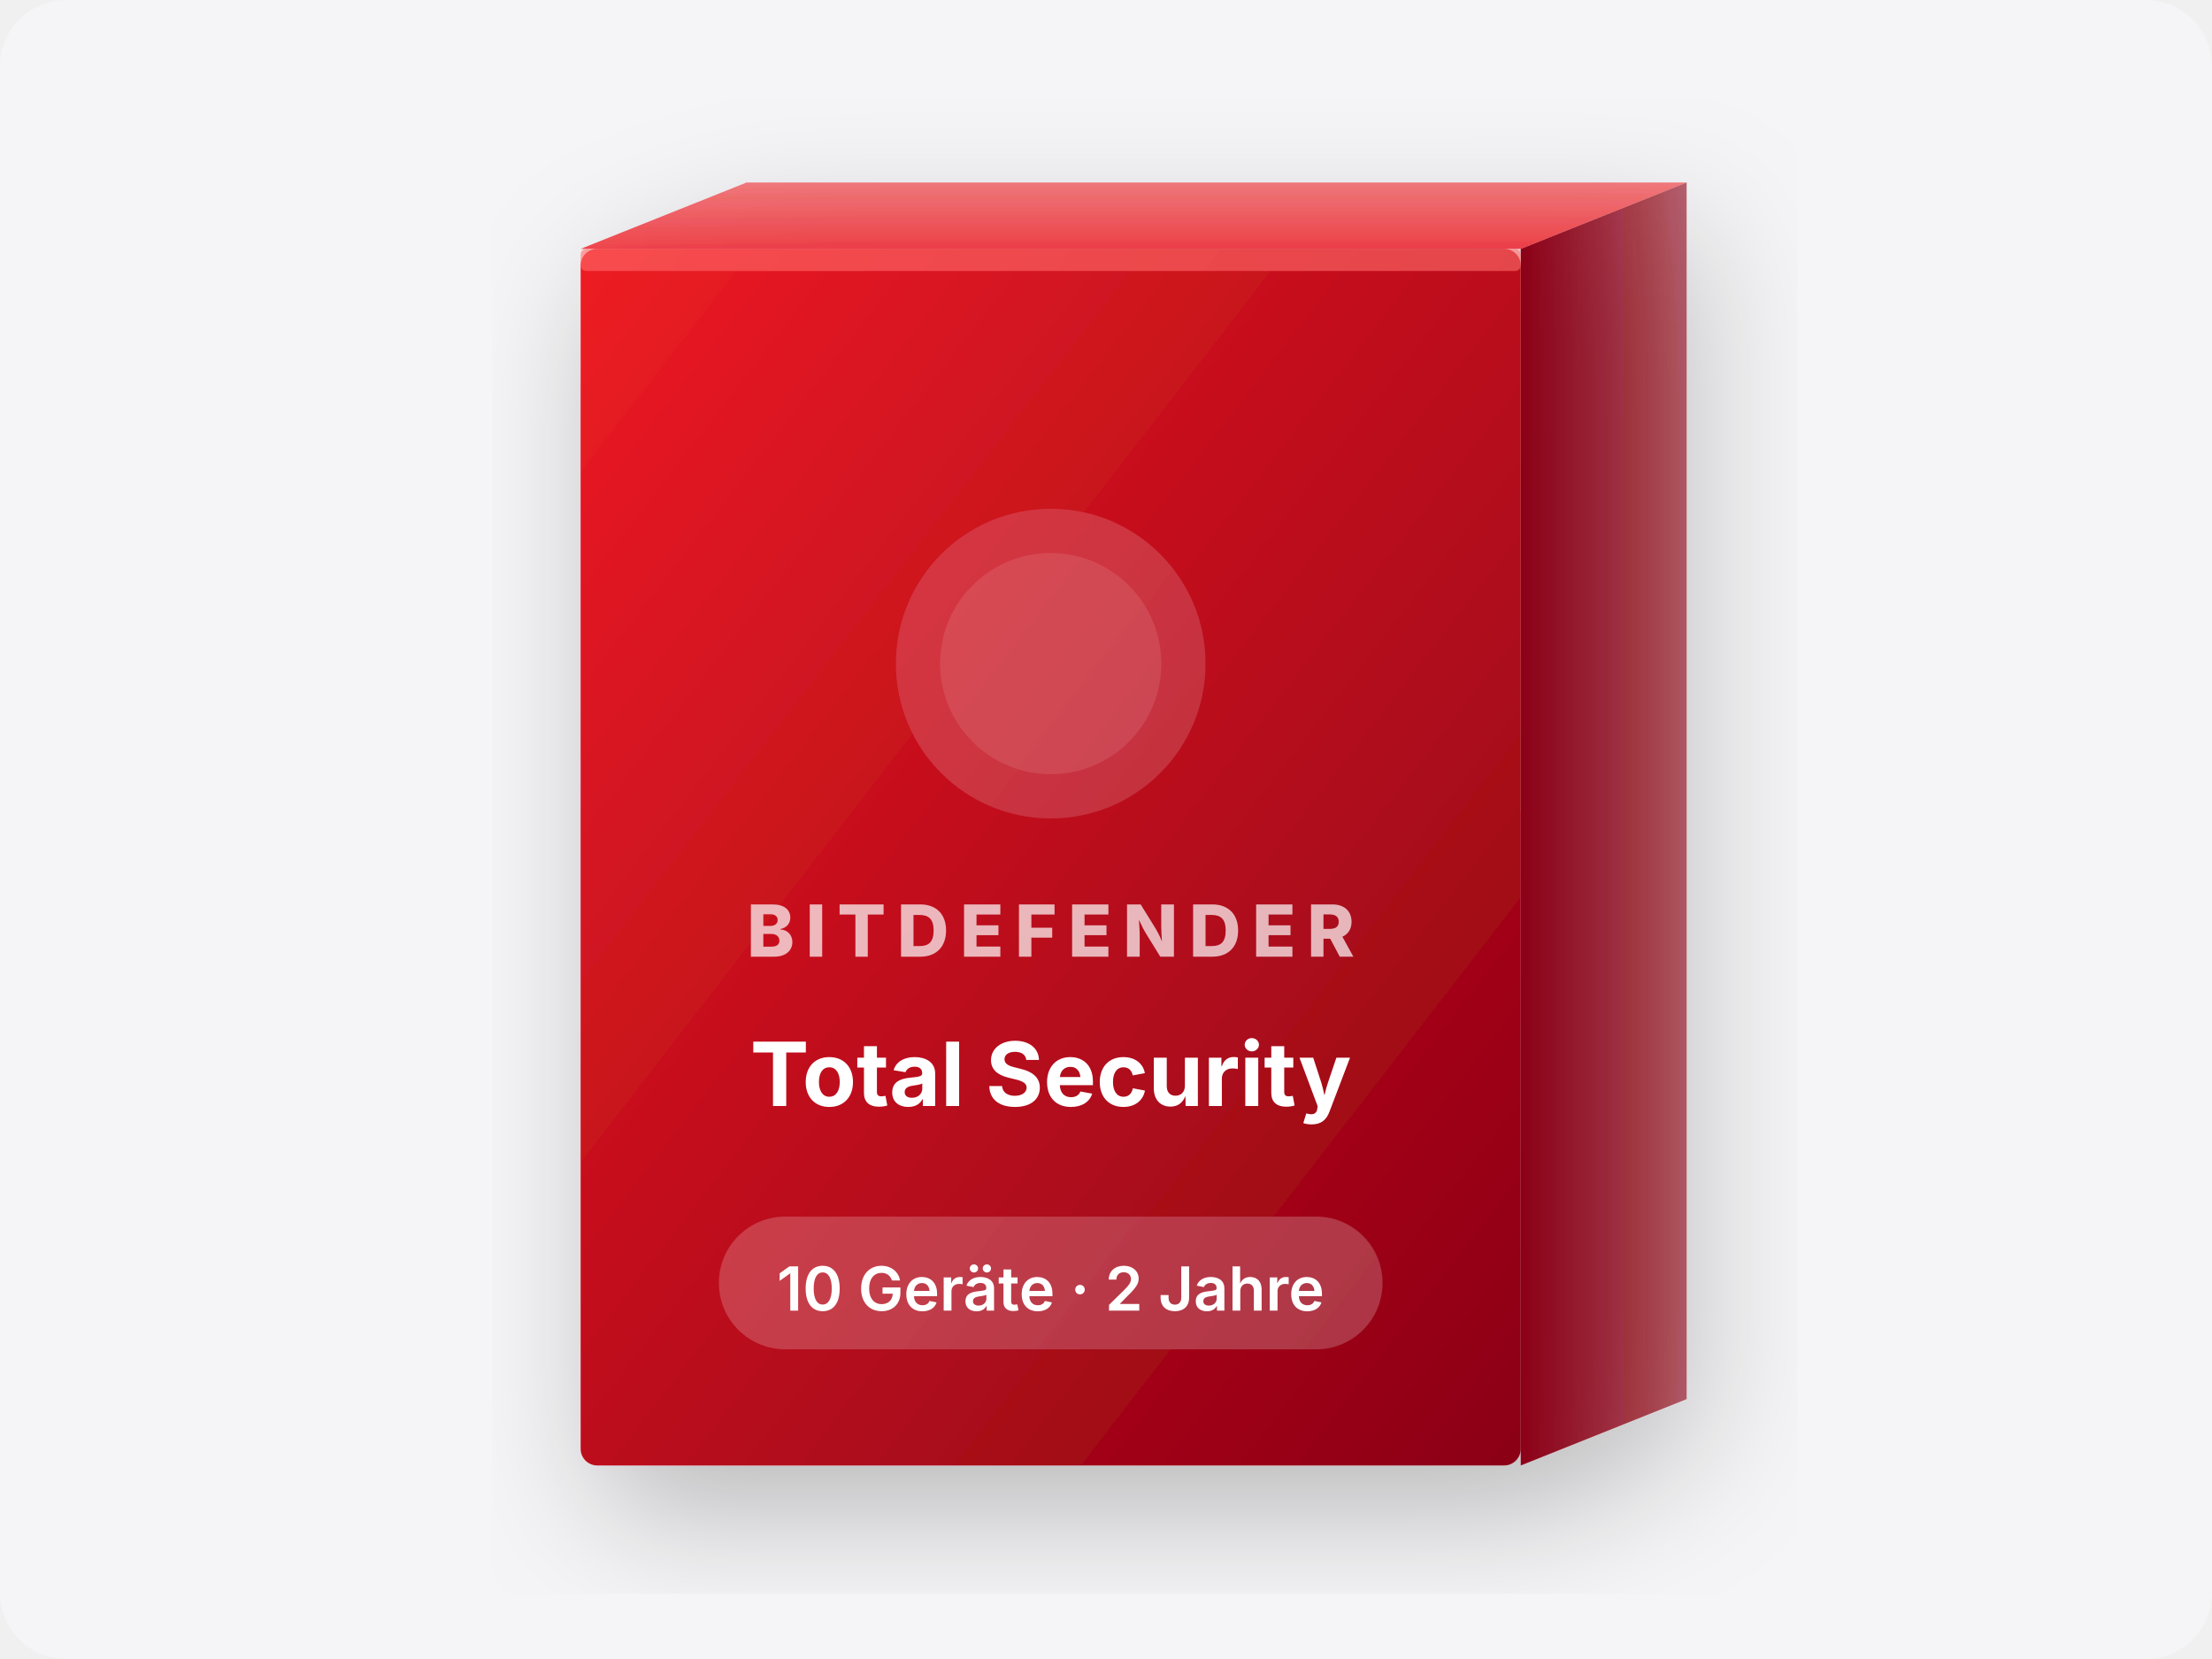
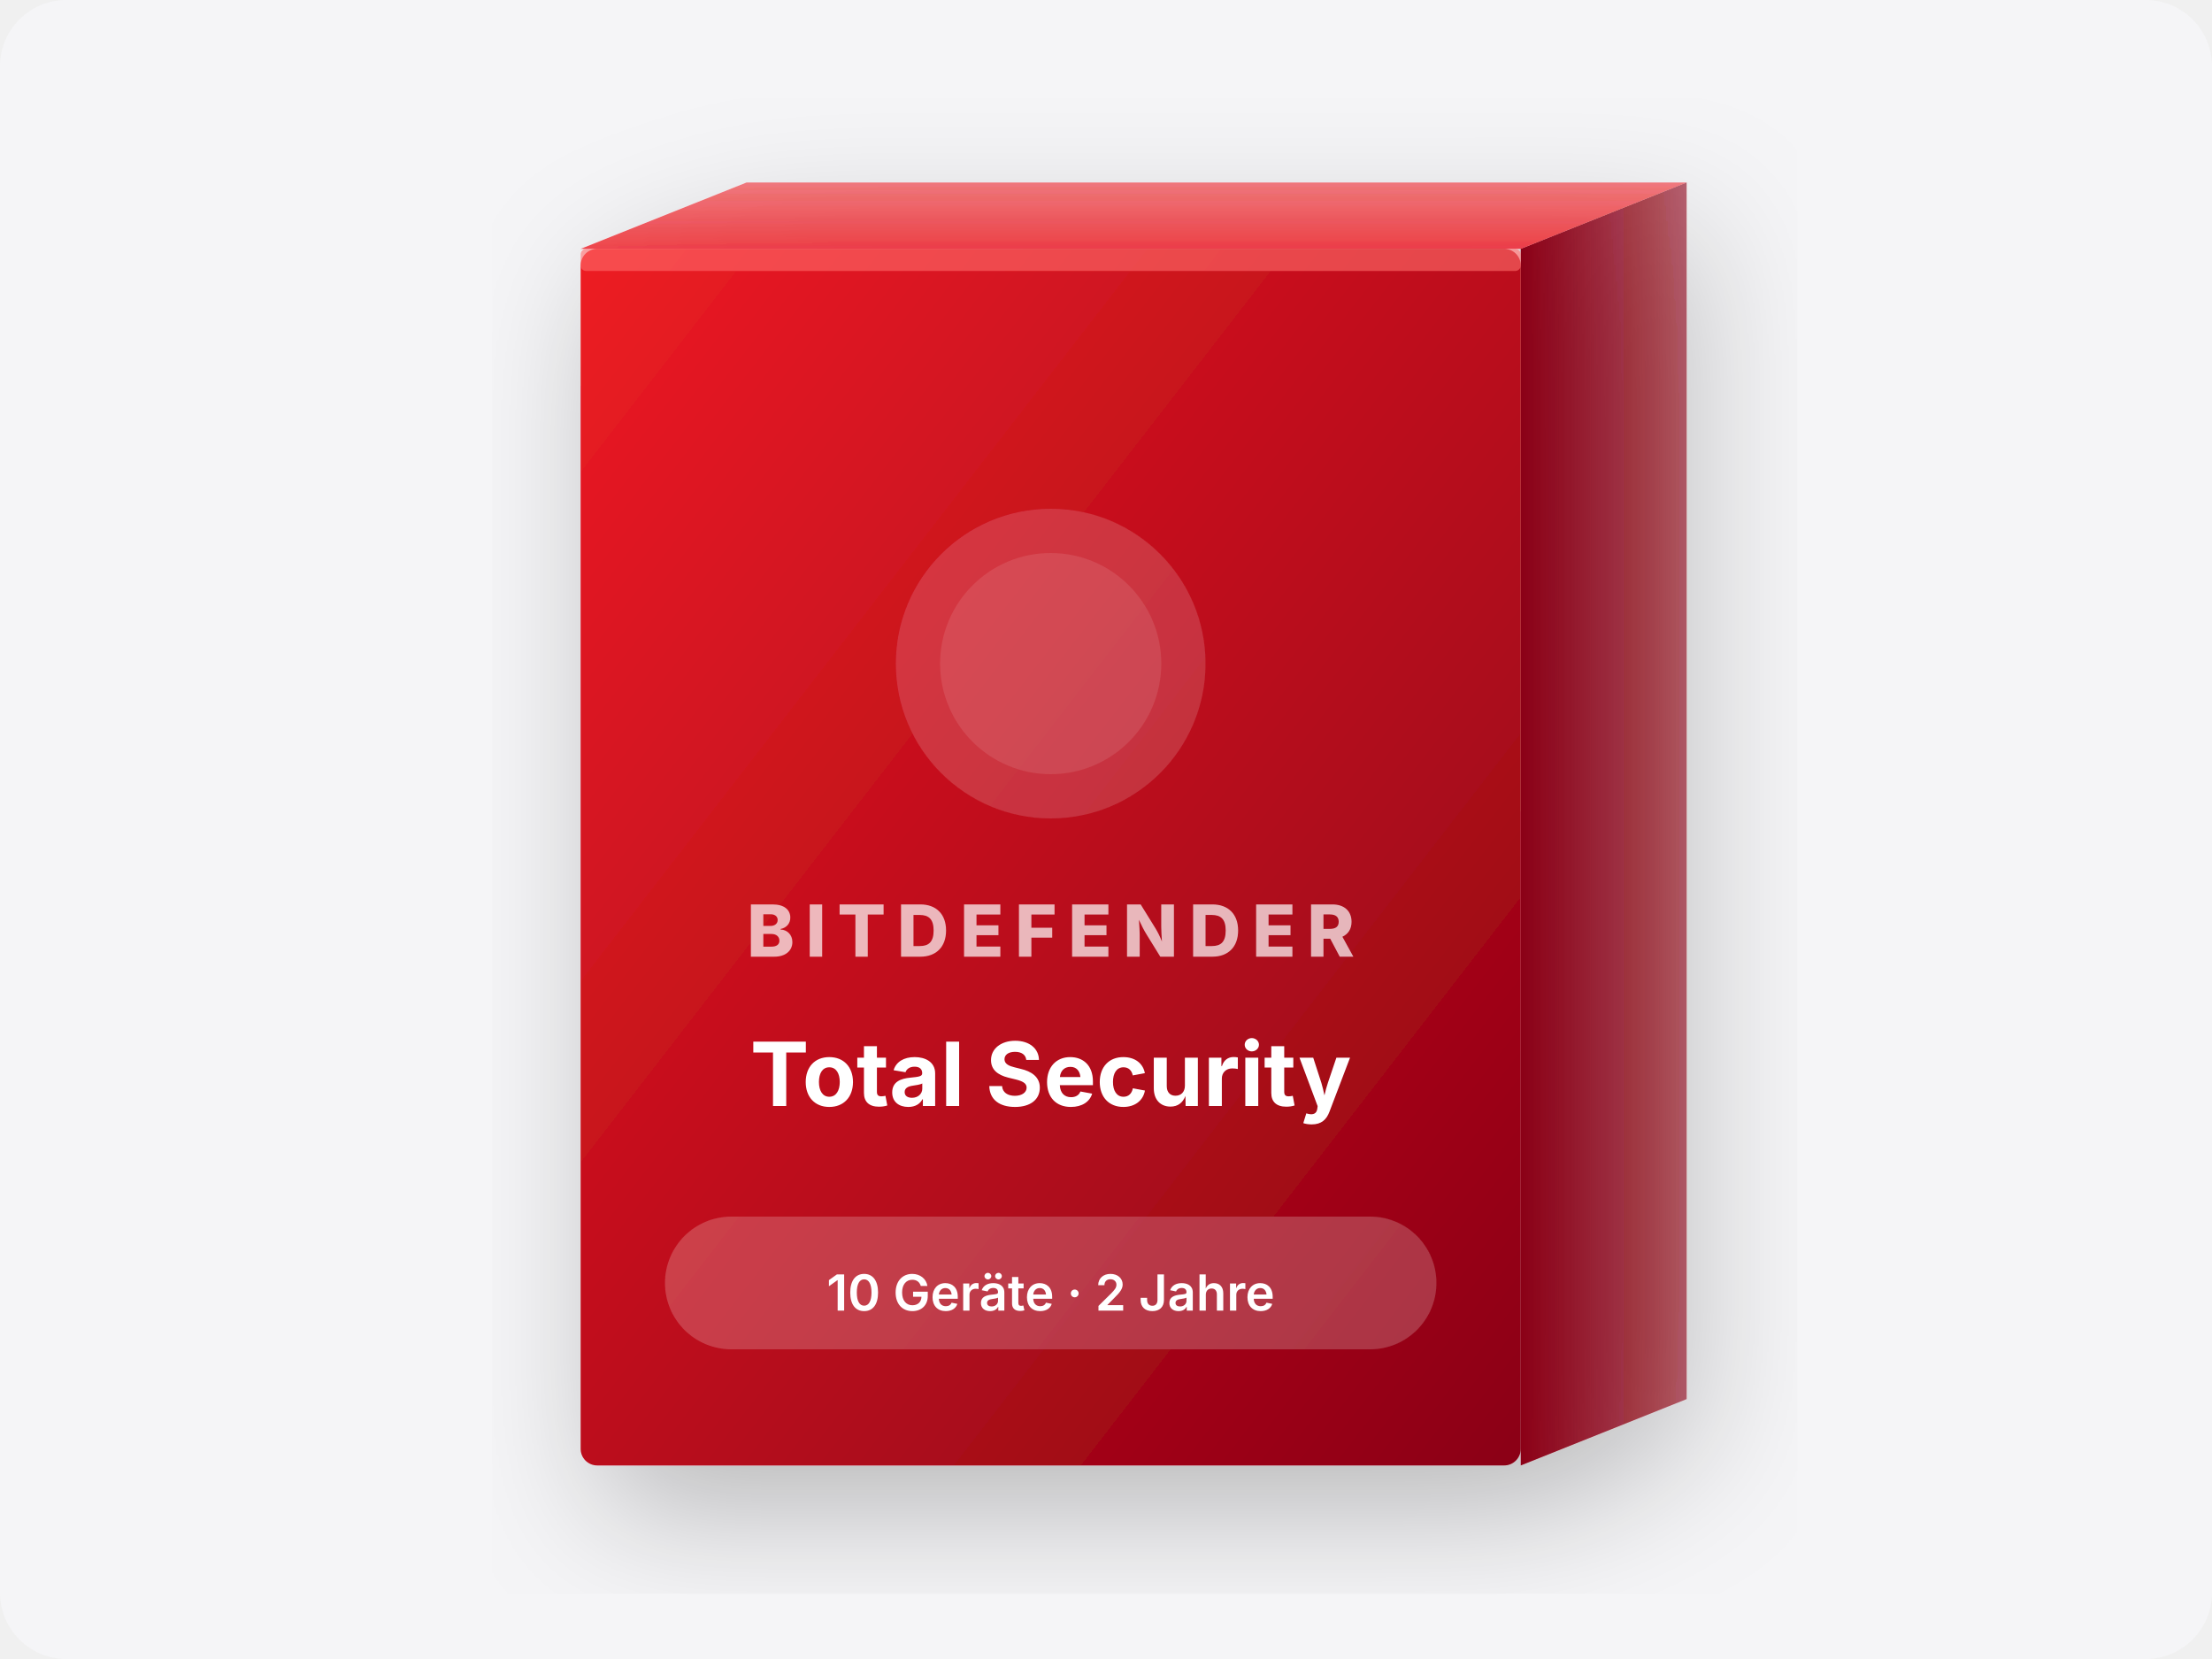
<svg xmlns="http://www.w3.org/2000/svg" viewBox="0 0 400 300" width="400" height="300">
  <defs>
    <linearGradient id="front-BITDEF-TS-10D-2Y" x1="0%" y1="0%" x2="100%" y2="100%">
      <stop offset="0%" style="stop-color:#ED1C24" />
      <stop offset="100%" style="stop-color:#8B0015" />
    </linearGradient>
    <linearGradient id="side-BITDEF-TS-10D-2Y" x1="0%" y1="0%" x2="100%" y2="0%">
      <stop offset="0%" style="stop-color:#8B0015" />
      <stop offset="100%" style="stop-color:#8B0015;stop-opacity:0.6" />
    </linearGradient>
    <linearGradient id="top-BITDEF-TS-10D-2Y" x1="0%" y1="100%" x2="0%" y2="0%">
      <stop offset="0%" style="stop-color:#ED1C24" />
      <stop offset="100%" style="stop-color:#ED1C24;stop-opacity:0.7" />
    </linearGradient>
    <filter id="shadow-BITDEF-TS-10D-2Y">
      <feDropShadow dx="4" dy="8" stdDeviation="12" flood-opacity="0.25" />
    </filter>
  </defs>
  <rect width="400" height="300" fill="#f5f5f7" rx="12" />
  <g filter="url(#shadow-BITDEF-TS-10D-2Y)" transform="translate(95, 25)">
    <polygon points="180,20 210,8 210,228 180,240" fill="url(#side-BITDEF-TS-10D-2Y)" />
    <polygon points="10,20 180,20 210,8 40,8" fill="url(#top-BITDEF-TS-10D-2Y)" opacity="0.8" />
    <rect x="10" y="20" width="170" height="220" rx="3" fill="url(#front-BITDEF-TS-10D-2Y)" />
    <rect x="10" y="20" width="170" height="4" fill="#FF6B6B" opacity="0.6" rx="1" />
    <circle cx="95" cy="95" r="28" fill="white" opacity="0.15" />
    <circle cx="95" cy="95" r="20" fill="white" opacity="0.1" />
    <text x="95" y="148" text-anchor="middle" font-family="system-ui,-apple-system,sans-serif" font-size="13" font-weight="800" letter-spacing="2" fill="#fff" opacity="0.7">BITDEFENDER</text>
    <text x="95" y="175" text-anchor="middle" font-family="system-ui,-apple-system,sans-serif" font-size="16" font-weight="700" fill="#fff">Total Security</text>
-     <rect x="35" y="195" width="120" height="24" rx="12" fill="white" opacity="0.2" />
-     <text x="95" y="212" text-anchor="middle" font-family="system-ui,-apple-system,sans-serif" font-size="11" font-weight="600" fill="#fff">10 Geräte · 2 Jahre</text>
+     <rect x="25.25" y="195" width="139.5" height="24" rx="12" fill="white" opacity="0.2" />
+     <text x="95" y="212" text-anchor="middle" font-family="system-ui,-apple-system,sans-serif" font-size="9" font-weight="600" fill="#fff">10 Geräte · 2 Jahre</text>
  </g>
</svg>
